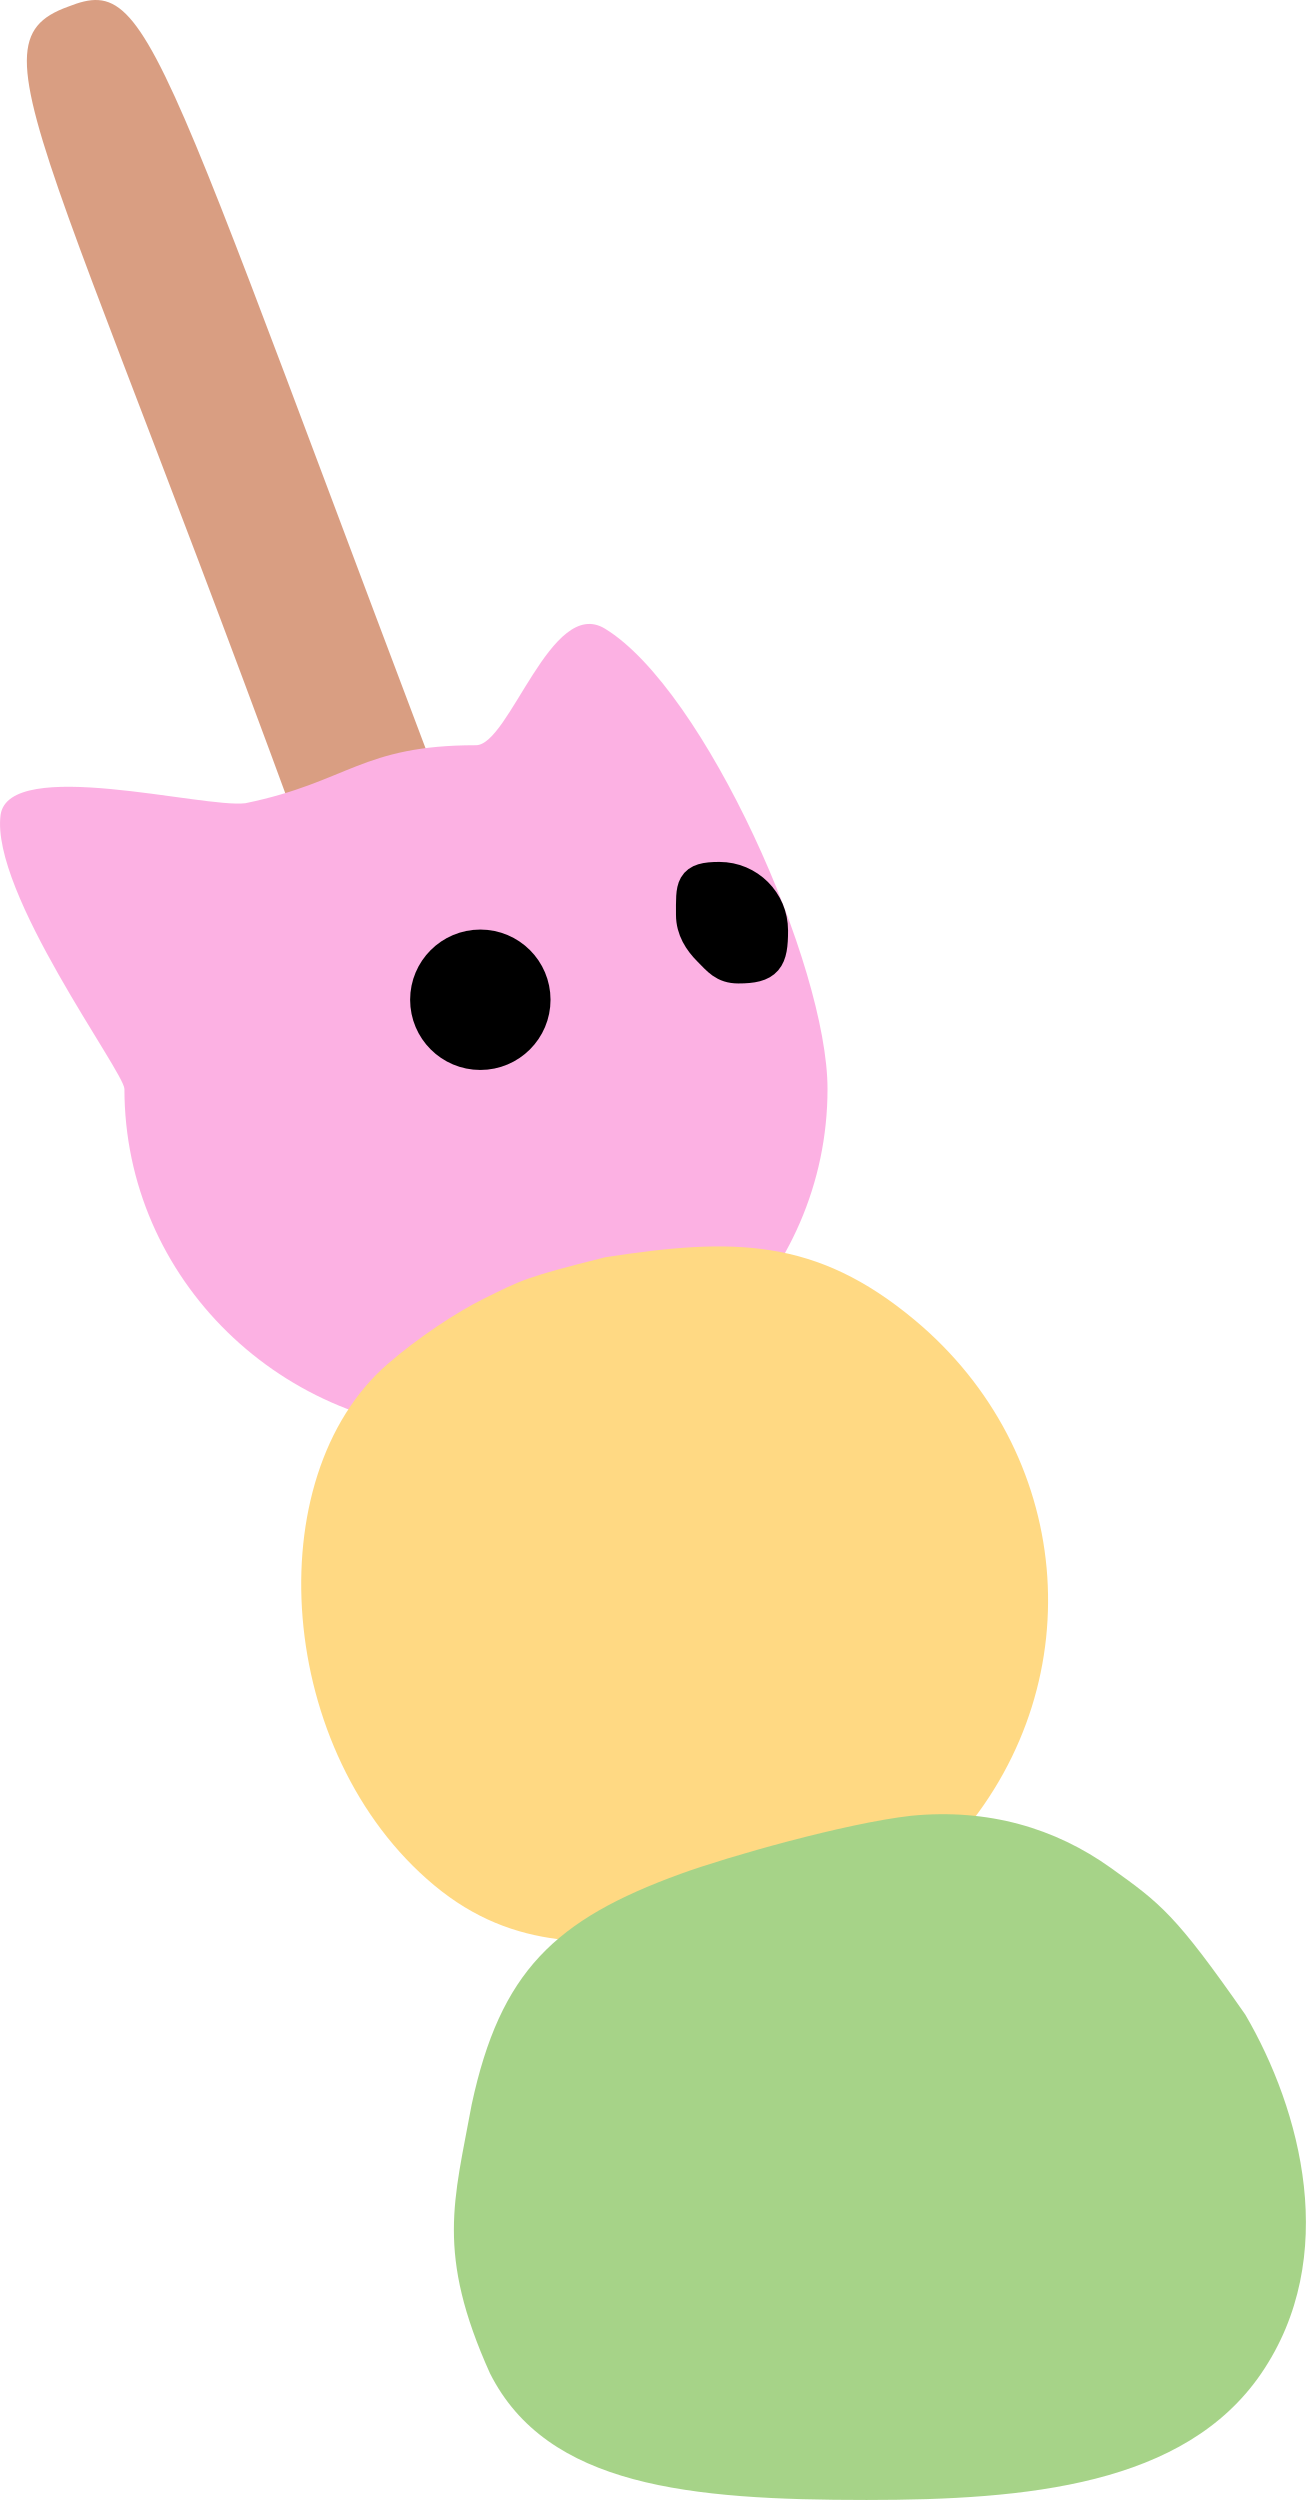
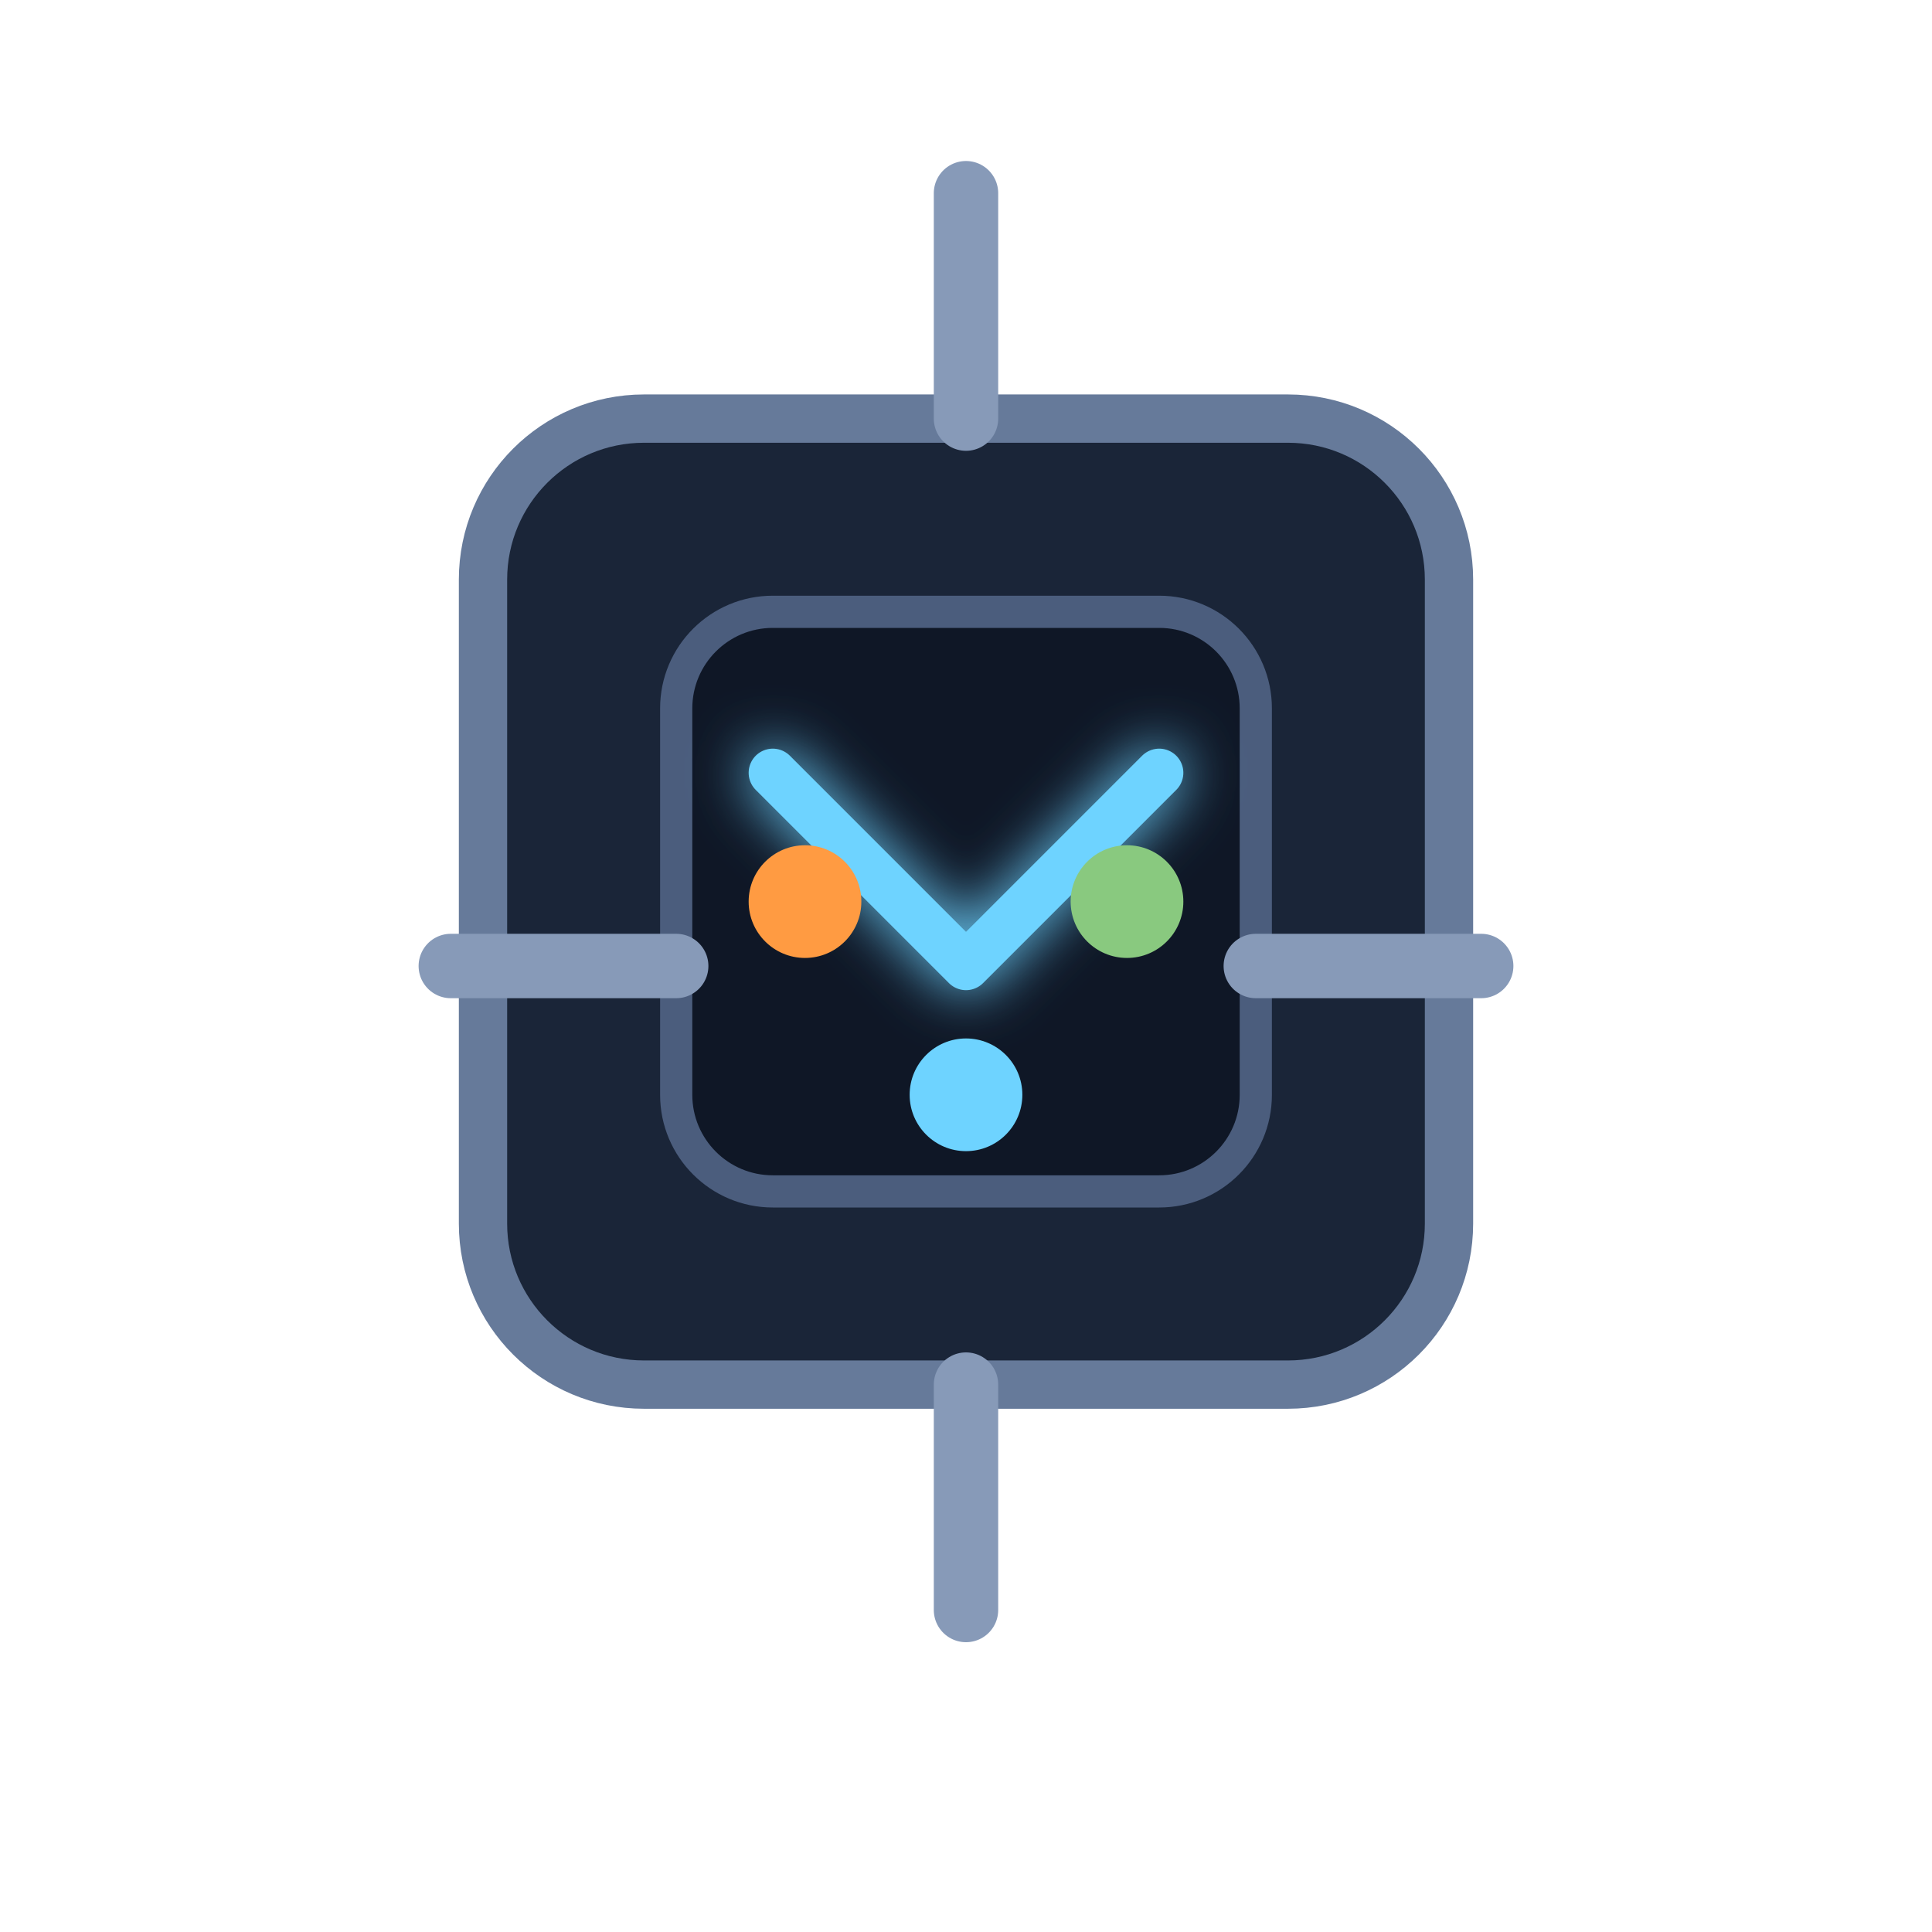
- <svg xmlns="http://www.w3.org/2000/svg" version="1.1" width="61.499" height="117.73" viewBox="0,0,61.499,117.73">
-   <g transform="translate(-209.2506,-121.1352)">
-     <g data-paper-data="{&quot;isPaintingLayer&quot;:true}" fill-rule="nonzero" stroke="#000000" stroke-linecap="butt" stroke-linejoin="miter" stroke-miterlimit="10" stroke-dasharray="" stroke-dashoffset="0" style="mix-blend-mode: normal">
-       <path d="M212.453,121.451c4.274,-1.687 3.991,1.735 23.391,52.097c11.03,29.471 19.761,53.619 16.55,54.627c-4.685,1.809 -12.362,-22.626 -23.391,-52.097c-16.892,-48.164 -21.642,-52.782 -16.55,-54.627z" data-paper-data="{&quot;index&quot;:null}" fill="#d99e82" stroke-width="0" />
-       <path d="M231.664,188.605c-9.143,0 -16.554,-7.248 -16.554,-16.188c0,-0.786 -6.314,-9.263 -5.832,-12.908c0.405,-2.763 9.554,-0.3 11.531,-0.549c4.861,-1.002 5.454,-2.731 10.856,-2.731c1.579,0 3.537,-7.034 6.074,-5.489c4.692,2.858 10.481,15.874 10.481,21.677c0,8.94 -7.412,16.188 -16.554,16.188z" data-paper-data="{&quot;index&quot;:null}" fill="#fcb1e3" stroke-width="0" />
-       <path d="M254.498,207.543c-3.95,2.746 -8.141,4.339 -12.556,4.762c-4.551,0.435 -8.461,0.761 -12.244,-2.387c-7.453,-6.203 -8.343,-19.21 -2.192,-24.55c1.446,-1.255 3.268,-2.454 4.531,-3.076c1.767,-0.871 1.92,-1.001 5.716,-1.95c6.044,-0.938 9.929,-0.908 14.553,2.94c7.453,6.203 8.435,16.907 2.192,24.262z" data-paper-data="{&quot;index&quot;:null}" fill="#ffd983" stroke-width="0" />
-       <path d="M232.327,232.906c-2.561,-5.684 -1.689,-8.147 -0.864,-12.664c1.347,-6.27 3.913,-8.71 9.846,-10.866c2.225,-0.808 7.743,-2.382 10.851,-2.733c3.624,-0.353 6.783,0.581 9.4,2.454c2.349,1.682 3.038,2.182 6.332,6.908c2.622,4.479 4.49,11.436 0.749,16.906c-3.601,5.266 -11.024,5.953 -18.583,5.953c-8.331,0 -15.044,-0.629 -17.731,-5.959z" data-paper-data="{&quot;index&quot;:null}" fill="#a6d388" stroke-width="0" />
-       <path d="M231.87,170.772c-1.411,0 -2.556,-1.144 -2.556,-2.556c0,-1.411 1.144,-2.556 2.556,-2.556c1.411,0 2.556,1.144 2.556,2.556c0,1.411 -1.144,2.556 -2.556,2.556z" data-paper-data="{&quot;index&quot;:null}" fill="#000000" stroke-width="1.5" />
-       <path d="M243.834,164.031z" data-paper-data="{&quot;index&quot;:null}" fill="#000000" stroke-width="0" />
-       <path d="M245.612,164.957c0,1.371 -0.222,1.741 -1.593,1.741c-0.685,0 -0.935,-0.352 -1.384,-0.801c-0.449,-0.449 -0.801,-0.995 -0.801,-1.681c0,-1.371 -0.074,-1.741 1.296,-1.741c1.371,0 2.482,1.111 2.482,2.482z" data-paper-data="{&quot;index&quot;:null}" fill="#000000" stroke-width="1.5" />
-     </g>
-   </g>
+ <svg xmlns="http://www.w3.org/2000/svg" viewBox="0 0 120 120">
+   <defs>
+     <filter id="glow" x="-50%" y="-50%" width="200%" height="200%">
+       <feGaussianBlur stdDeviation="1.8" result="blur" />
+       <feMerge>
+         <feMergeNode in="blur" />
+         <feMergeNode in="SourceGraphic" />
+       </feMerge>
+     </filter>
+   </defs>
+   <rect x="30" y="26" width="60" height="60" rx="10" fill="#1a2538" stroke="#667a9a" stroke-width="3" />
+   <rect x="42" y="38" width="36" height="36" rx="6" fill="#0f1726" stroke="#4b5d7d" stroke-width="2" />
+   <path d="M42 60h-14M78 60h14M60 26v-14M60 86v14" stroke="#879ab8" stroke-width="4" stroke-linecap="round" />
+   <path d="M48 48l12 12 12-12" fill="none" stroke="#6ed3ff" stroke-width="3" stroke-linecap="round" stroke-linejoin="round" filter="url(#glow)" />
+   <circle cx="50" cy="56" r="3.5" fill="#ff9b42" />
+   <circle cx="70" cy="56" r="3.5" fill="#89c97f" />
+   <circle cx="60" cy="68" r="3.5" fill="#6ed3ff" />
</svg>
